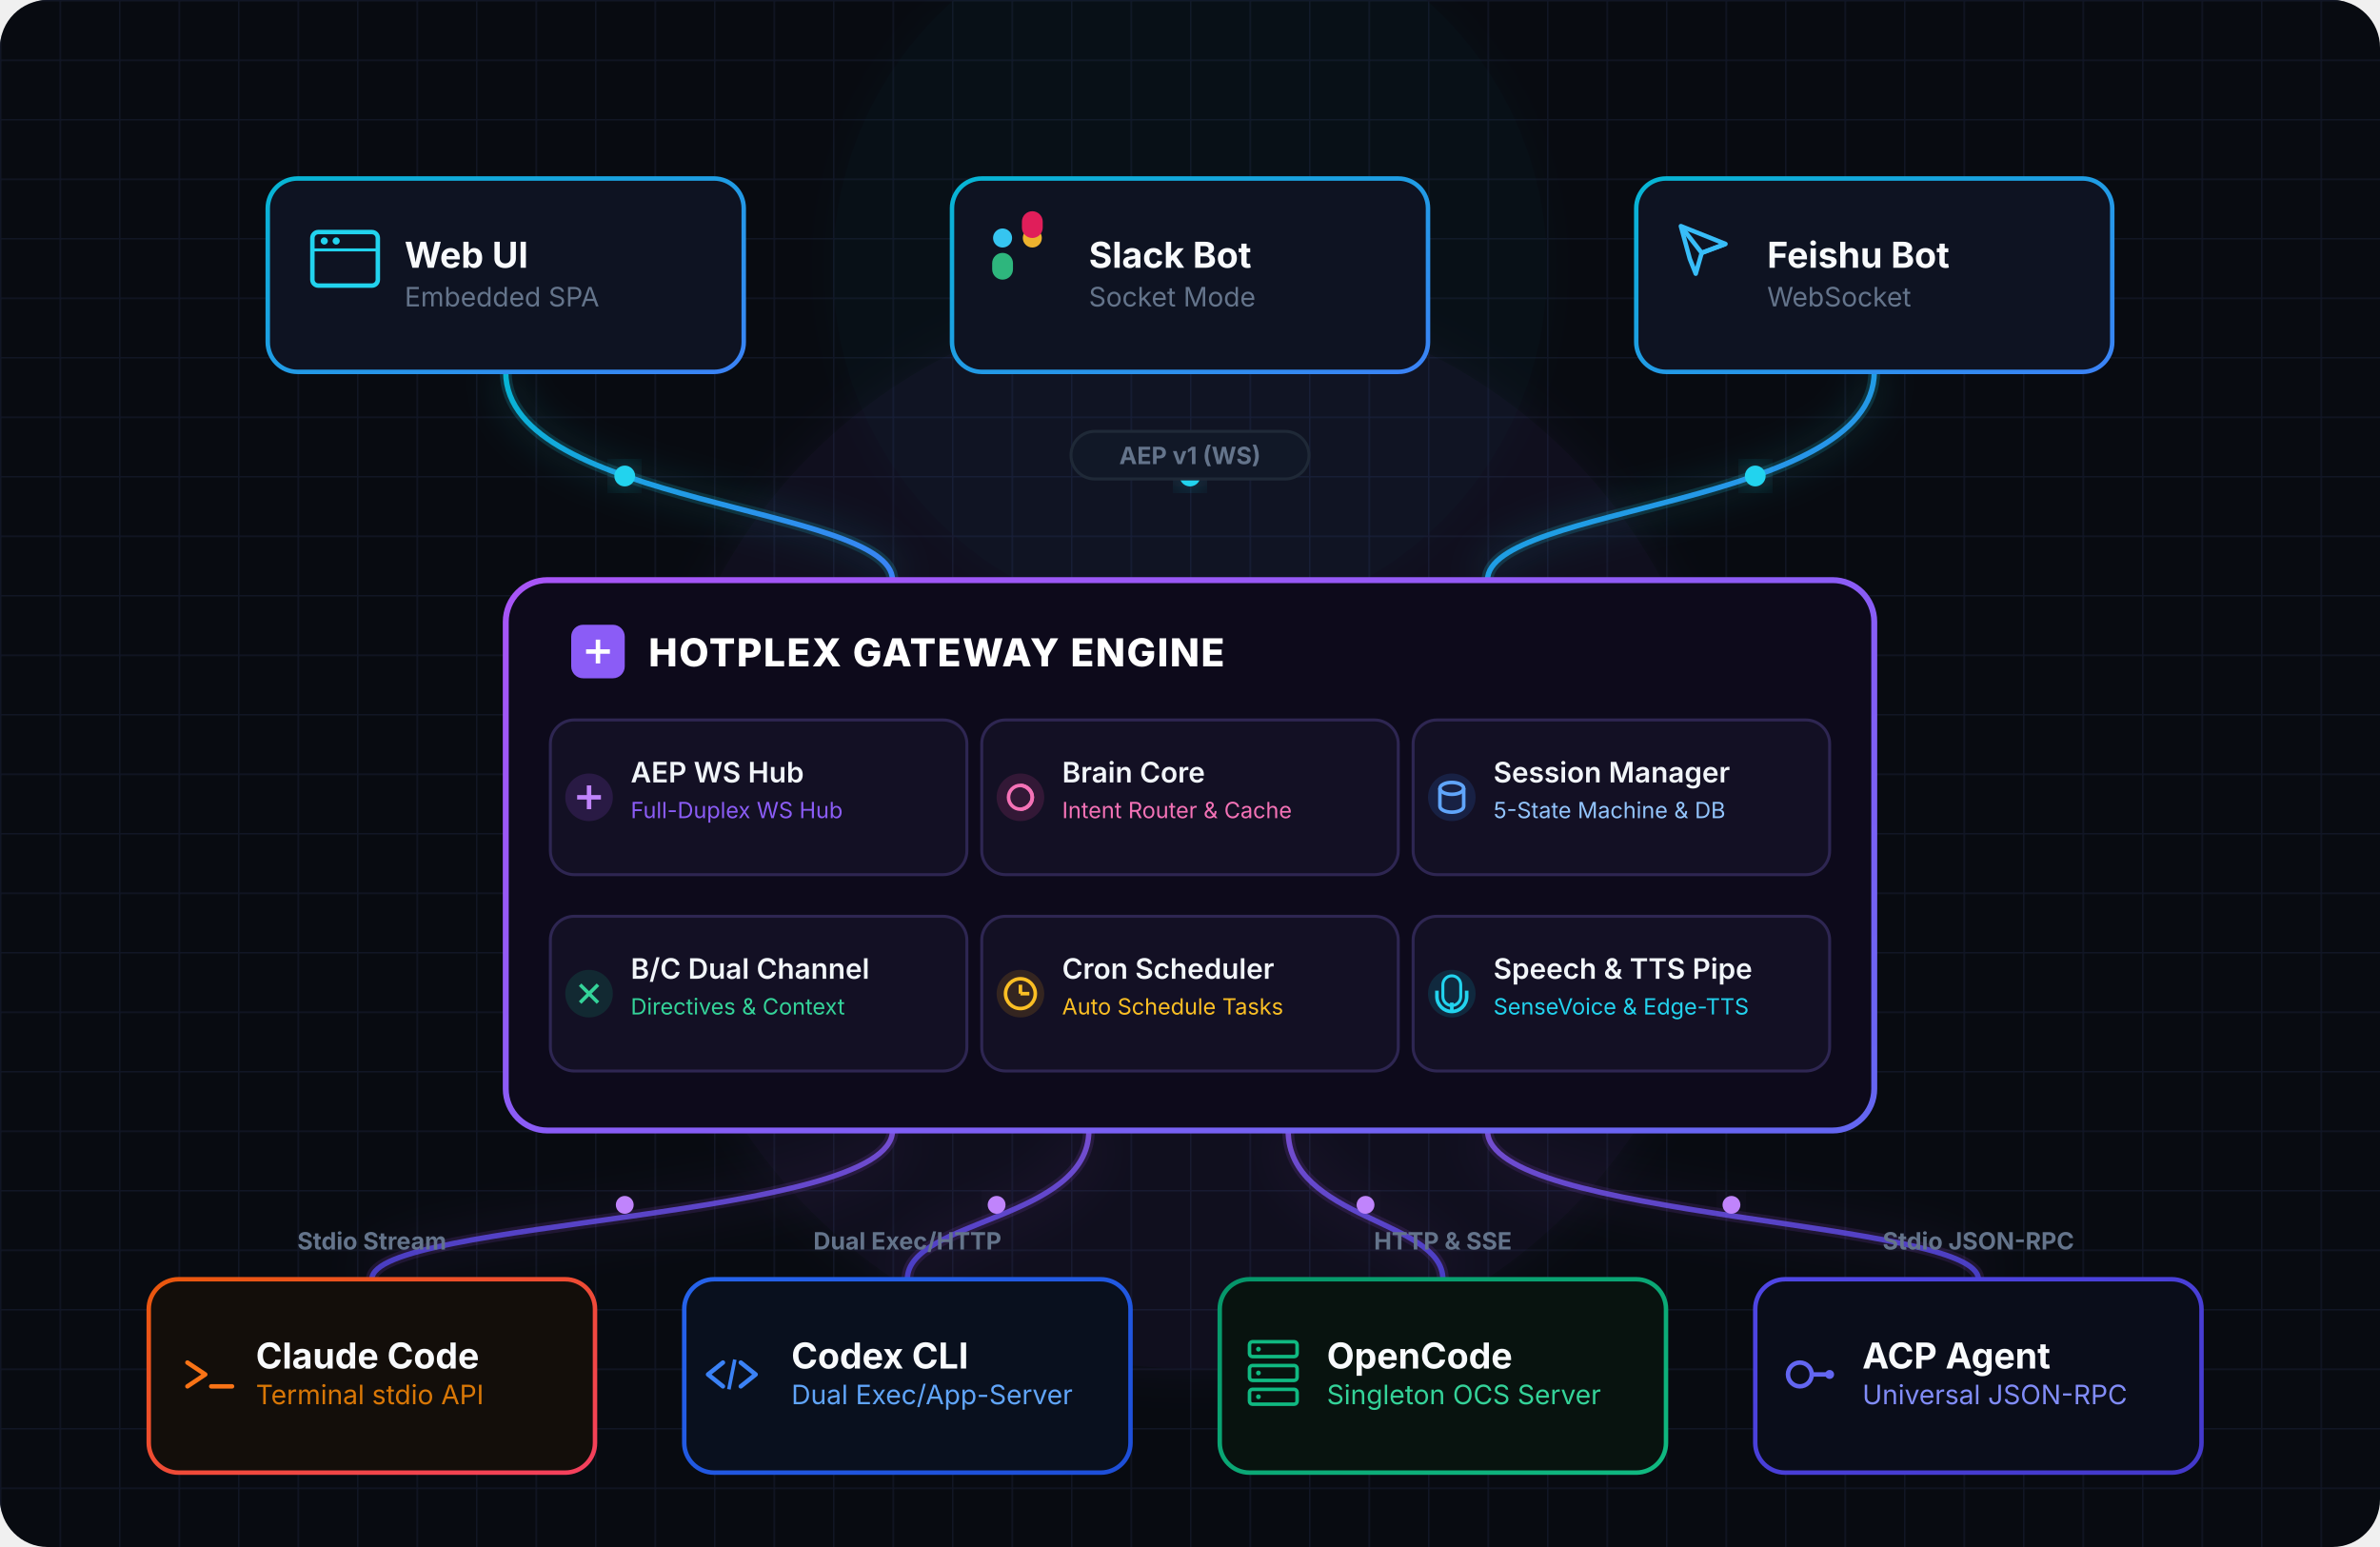
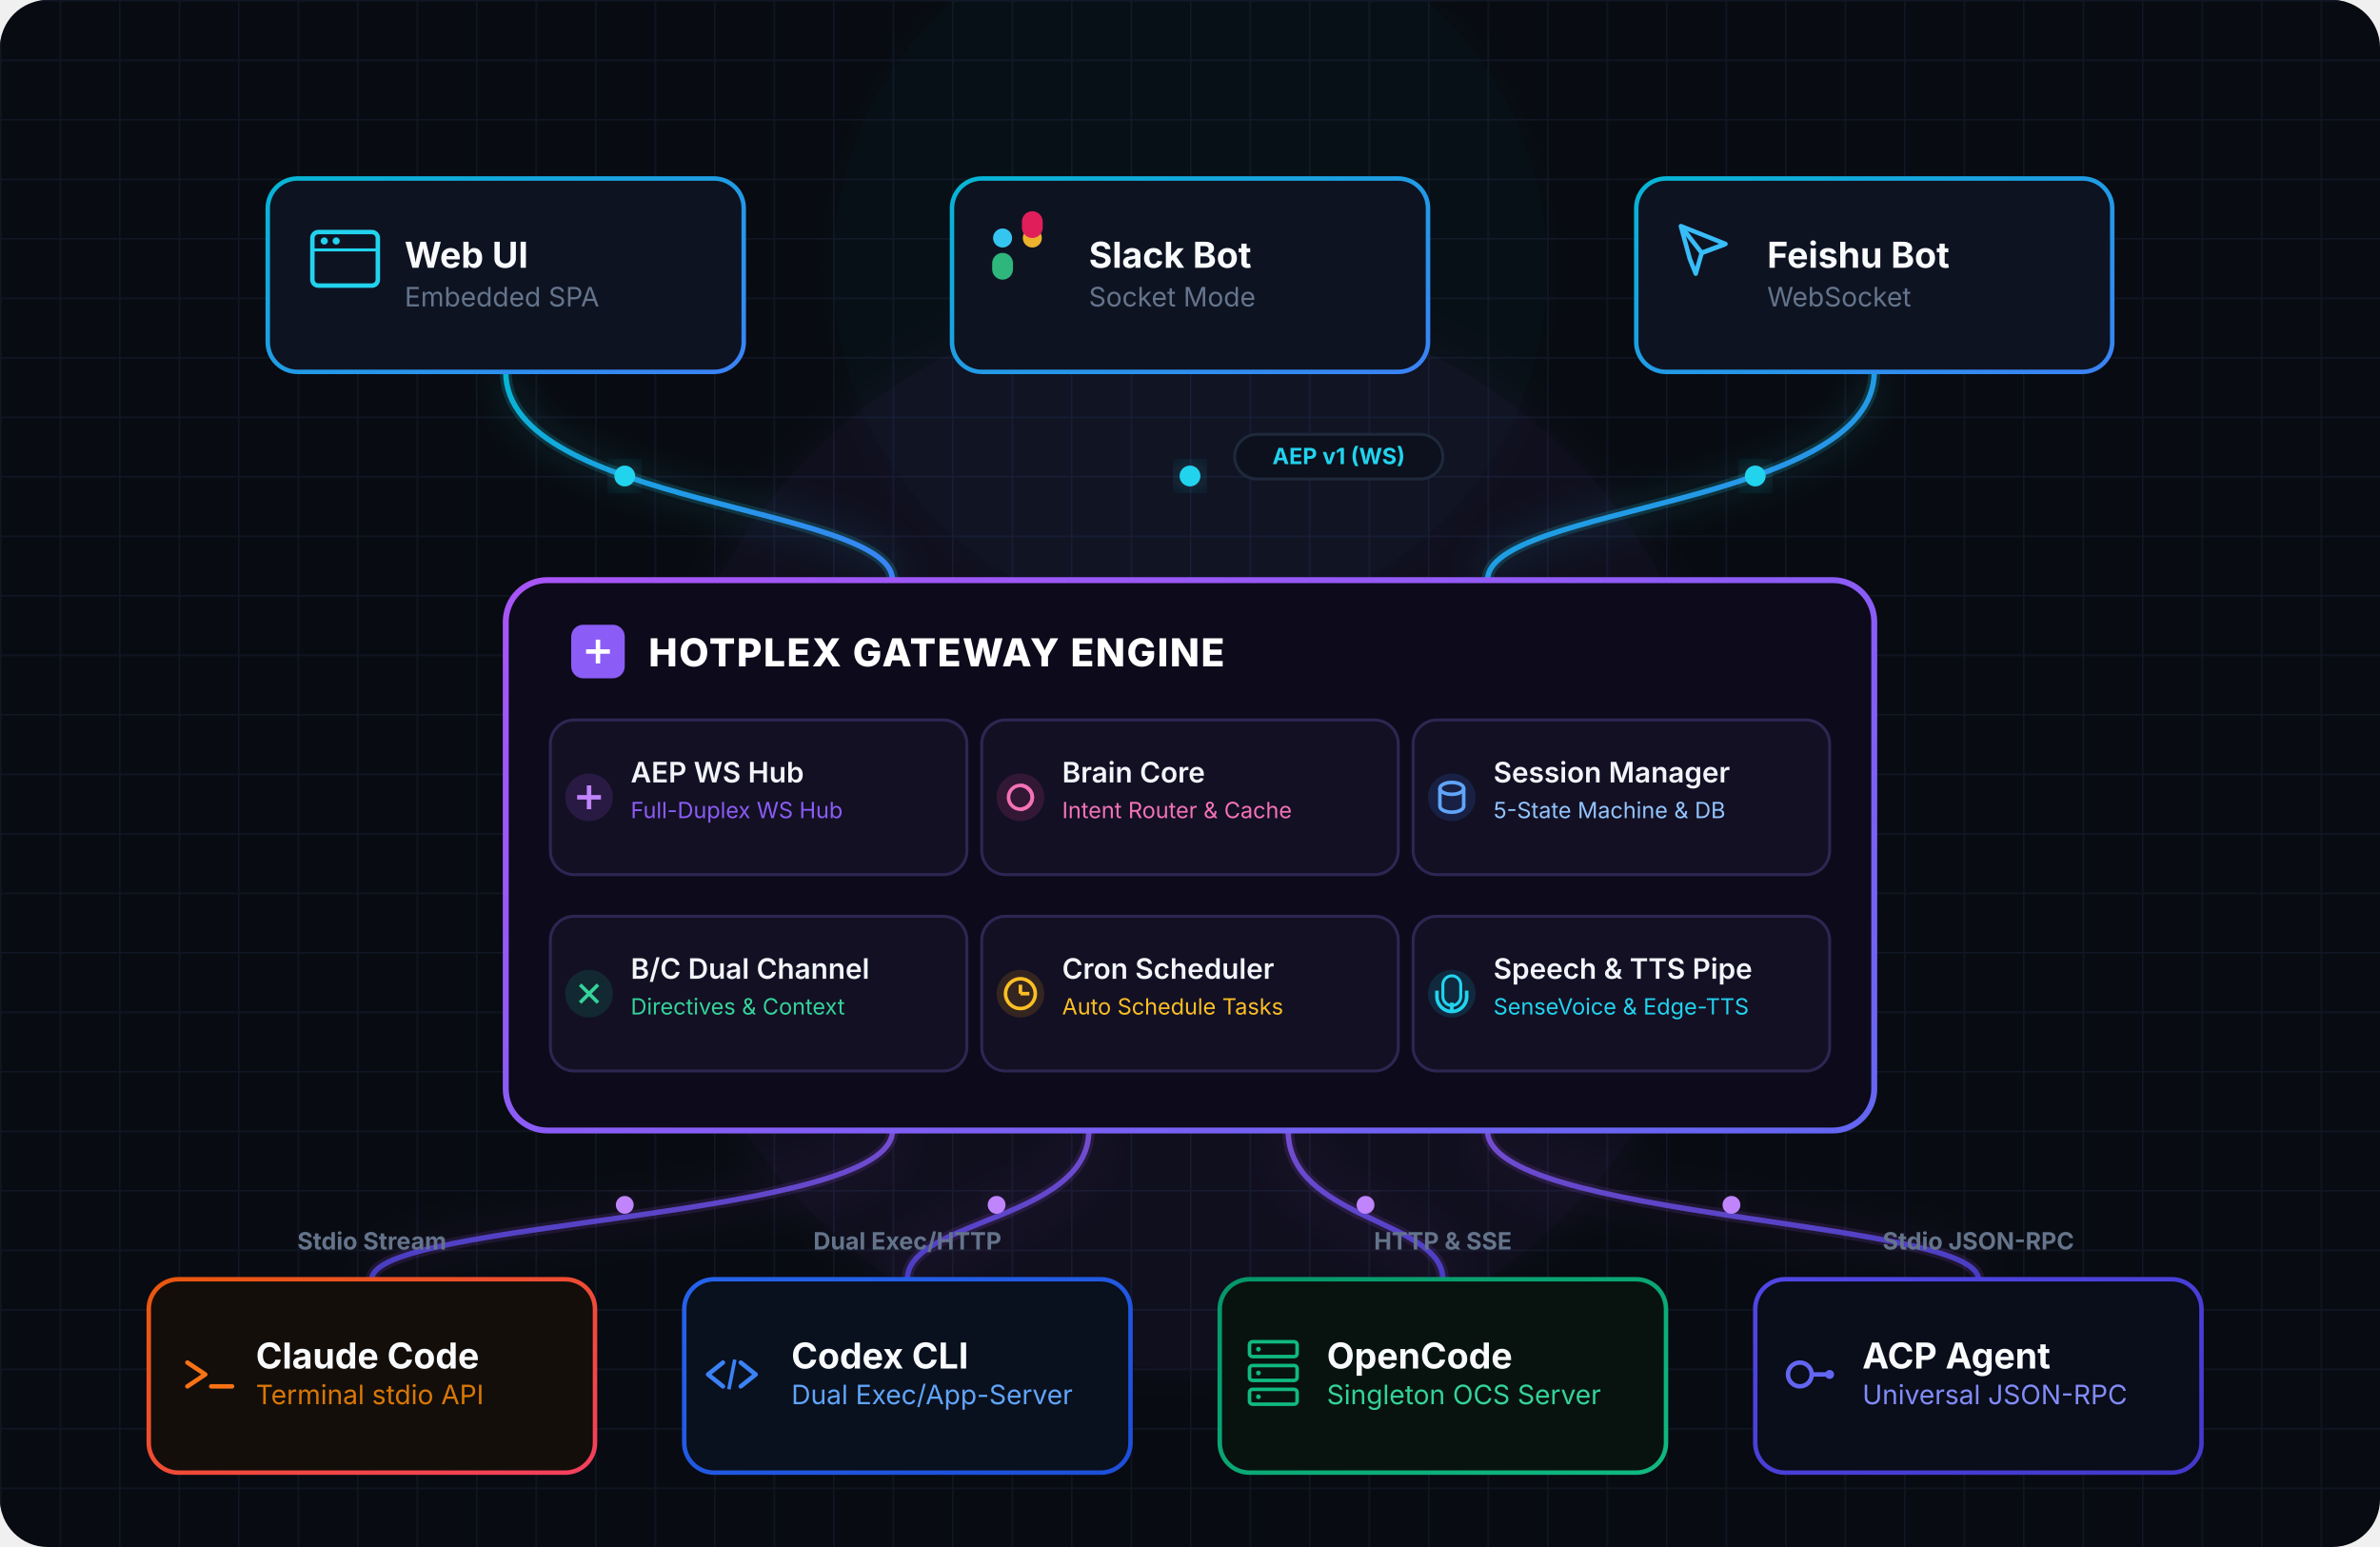
<svg xmlns="http://www.w3.org/2000/svg" width="800" height="520" viewBox="0 0 800 520" fill="none">
  <defs>
    <pattern id="grid" width="20" height="20" patternUnits="userSpaceOnUse">
      <path d="M 20 0 L 0 0 0 20" fill="none" stroke="#111625" stroke-width="1" />
    </pattern>
    <filter id="glow-cyan" x="-30%" y="-30%" width="160%" height="160%">
      <feGaussianBlur stdDeviation="6" result="blur" />
      <feComposite in="SourceGraphic" in2="blur" operator="over" />
    </filter>
    <filter id="glow-purple" x="-30%" y="-30%" width="160%" height="160%">
      <feGaussianBlur stdDeviation="8" result="blur" />
      <feComposite in="SourceGraphic" in2="blur" operator="over" />
    </filter>
    <linearGradient id="grad-client" x1="0%" y1="0%" x2="100%" y2="100%">
      <stop offset="0%" stop-color="#06b6d4" />
      <stop offset="100%" stop-color="#3b82f6" />
    </linearGradient>
    <linearGradient id="grad-gateway" x1="0%" y1="0%" x2="100%" y2="100%">
      <stop offset="0%" stop-color="#a855f7" />
      <stop offset="50%" stop-color="#8b5cf6" />
      <stop offset="100%" stop-color="#6366f1" />
    </linearGradient>
    <linearGradient id="grad-claude" x1="0%" y1="0%" x2="100%" y2="100%">
      <stop offset="0%" stop-color="#ea580c" />
      <stop offset="100%" stop-color="#f43f5e" />
    </linearGradient>
    <linearGradient id="grad-codex" x1="0%" y1="0%" x2="100%" y2="100%">
      <stop offset="0%" stop-color="#2563eb" />
      <stop offset="100%" stop-color="#1d4ed8" />
    </linearGradient>
    <linearGradient id="grad-opencode" x1="0%" y1="0%" x2="100%" y2="100%">
      <stop offset="0%" stop-color="#059669" />
      <stop offset="100%" stop-color="#10b981" />
    </linearGradient>
    <linearGradient id="grad-acp" x1="0%" y1="0%" x2="100%" y2="100%">
      <stop offset="0%" stop-color="#4f46e5" />
      <stop offset="100%" stop-color="#4338ca" />
    </linearGradient>
    <linearGradient id="grad-line-cyan" x1="0%" y1="0%" x2="0%" y2="100%">
      <stop offset="0%" stop-color="#06b6d4" stop-opacity="0.8" />
      <stop offset="100%" stop-color="#8b5cf6" stop-opacity="0.8" />
    </linearGradient>
    <linearGradient id="grad-line-purple" x1="0%" y1="0%" x2="0%" y2="100%">
      <stop offset="0%" stop-color="#8b5cf6" stop-opacity="0.8" />
      <stop offset="100%" stop-color="#4f46e5" stop-opacity="0.8" />
    </linearGradient>
  </defs>
  <rect width="800" height="520" fill="#080b11" rx="16" />
  <rect width="800" height="520" fill="url(#grid)" rx="16" />
  <circle cx="400" cy="280" r="180" fill="#8b5cf6" opacity="0.06" filter="url(#glow-purple)" />
  <circle cx="400" cy="90" r="120" fill="#06b6d4" opacity="0.03" filter="url(#glow-cyan)" />
  <path d="M 170 125 C 170 170, 300 170, 300 195" fill="none" stroke="#22d3ee" stroke-width="4" opacity="0.2" filter="url(#glow-cyan)" />
  <path d="M 400 125 L 400 195" fill="none" stroke="#22d3ee" stroke-width="4" opacity="0.2" filter="url(#glow-cyan)" />
  <path d="M 630 125 C 630 170, 500 170, 500 195" fill="none" stroke="#22d3ee" stroke-width="4" opacity="0.2" filter="url(#glow-cyan)" />
  <path d="M 170 125 C 170 170, 300 170, 300 195" fill="none" stroke="url(#grad-client)" stroke-width="1.8" />
  <path d="M 400 125 L 400 195" fill="none" stroke="url(#grad-client)" stroke-width="1.8" />
  <path d="M 630 125 C 630 170, 500 170, 500 195" fill="none" stroke="url(#grad-client)" stroke-width="1.8" />
  <path d="M 300 380 C 300 410, 125 410, 125 430" fill="none" stroke="#a855f7" stroke-width="4" opacity="0.15" filter="url(#glow-purple)" />
  <path d="M 366 380 C 366 410, 305 410, 305 430" fill="none" stroke="#a855f7" stroke-width="4" opacity="0.15" filter="url(#glow-purple)" />
  <path d="M 433 380 C 433 410, 485 410, 485 430" fill="none" stroke="#a855f7" stroke-width="4" opacity="0.15" filter="url(#glow-purple)" />
  <path d="M 500 380 C 500 410, 665 410, 665 430" fill="none" stroke="#a855f7" stroke-width="4" opacity="0.15" filter="url(#glow-purple)" />
  <path d="M 300 380 C 300 410, 125 410, 125 430" fill="none" stroke="url(#grad-line-purple)" stroke-width="1.8" />
  <path d="M 366 380 C 366 410, 305 410, 305 430" fill="none" stroke="url(#grad-line-purple)" stroke-width="1.8" />
  <path d="M 433 380 C 433 410, 485 410, 485 430" fill="none" stroke="url(#grad-line-purple)" stroke-width="1.8" />
  <path d="M 500 380 C 500 410, 665 410, 665 430" fill="none" stroke="url(#grad-line-purple)" stroke-width="1.8" />
  <circle cx="210" cy="160" r="3.5" fill="#22d3ee" filter="url(#glow-cyan)" />
  <circle cx="400" cy="160" r="3.5" fill="#22d3ee" filter="url(#glow-cyan)" />
  <circle cx="590" cy="160" r="3.5" fill="#22d3ee" filter="url(#glow-cyan)" />
  <circle cx="210" cy="405" r="3" fill="#c084fc" filter="url(#glow-purple)" />
  <circle cx="335" cy="405" r="3" fill="#c084fc" filter="url(#glow-purple)" />
  <circle cx="459" cy="405" r="3" fill="#c084fc" filter="url(#glow-purple)" />
  <circle cx="582" cy="405" r="3" fill="#c084fc" filter="url(#glow-purple)" />
-   <rect x="360" y="145" width="80" height="16" rx="8" fill="#111827" stroke="#1f2937" stroke-width="1" />
-   <text x="400" y="156" fill="#64748b" font-size="8" font-family="system-ui, -apple-system, sans-serif" font-weight="700" text-anchor="middle">AEP v1 (WS)</text>
+   <rect x="415" y="146" width="70" height="15" rx="7.5" fill="#0c111d" stroke="#1e293b" stroke-width="1" />
+   <text x="450" y="156" fill="#22d3ee" font-size="7.5" font-family="system-ui, -apple-system, sans-serif" font-weight="700" text-anchor="middle">AEP v1 (WS)</text>
  <g id="client-web">
    <rect x="90" y="60" width="160" height="65" rx="10" fill="#0e1322" stroke="url(#grad-client)" stroke-width="1.5" />
    <rect x="105" y="78" width="22" height="18" rx="2" fill="none" stroke="#22d3ee" stroke-width="1.5" />
    <line x1="105" y1="84" x2="127" y2="84" stroke="#22d3ee" stroke-width="1" />
    <circle cx="109" cy="81" r="1.2" fill="#22d3ee" />
    <circle cx="113" cy="81" r="1.2" fill="#22d3ee" />
    <text x="136" y="90" fill="#f8fafc" font-size="12" font-family="system-ui, -apple-system, sans-serif" font-weight="700">Web UI</text>
    <text x="136" y="103" fill="#64748b" font-size="9" font-family="system-ui, -apple-system, sans-serif">Embedded SPA</text>
  </g>
  <g id="client-slack">
    <rect x="320" y="60" width="160" height="65" rx="10" fill="#0e1322" stroke="url(#grad-client)" stroke-width="1.5" />
    <circle cx="337" cy="80" r="3.2" fill="#36c5f0" />
    <rect x="333.5" y="85" width="7" height="9" rx="3.5" fill="#2eb67d" />
    <circle cx="347" cy="80" r="3.2" fill="#ecb22e" />
    <rect x="343.5" y="71" width="7" height="9" rx="3.5" fill="#e01e5a" />
    <text x="366" y="90" fill="#f8fafc" font-size="12" font-family="system-ui, -apple-system, sans-serif" font-weight="700">Slack Bot</text>
    <text x="366" y="103" fill="#64748b" font-size="9" font-family="system-ui, -apple-system, sans-serif">Socket Mode</text>
  </g>
  <g id="client-feishu">
    <rect x="550" y="60" width="160" height="65" rx="10" fill="#0e1322" stroke="url(#grad-client)" stroke-width="1.5" />
    <path d="M565,76 L580,82 L572,85 L570,92 L568,87 Z" fill="none" stroke="#38bdf8" stroke-width="1.5" stroke-linejoin="round" stroke-linecap="round" />
    <path d="M565,76 L572,85 L580,82" fill="none" stroke="#38bdf8" stroke-width="1.5" stroke-linejoin="round" />
    <text x="594" y="90" fill="#f8fafc" font-size="12" font-family="system-ui, -apple-system, sans-serif" font-weight="700">Feishu Bot</text>
    <text x="594" y="103" fill="#64748b" font-size="9" font-family="system-ui, -apple-system, sans-serif">WebSocket</text>
  </g>
  <g id="gateway-core">
    <rect x="170" y="195" width="460" height="185" rx="14" fill="#0d0a1b" stroke="url(#grad-gateway)" stroke-width="2" />
    <g transform="translate(192, 210)">
      <rect width="18" height="18" rx="4" fill="#8b5cf6" />
      <path d="M 5 9 L 13 9 M 9 5 L 9 13" stroke="#ffffff" stroke-width="1.5" />
      <text x="26" y="14" fill="#ffffff" font-size="13" font-family="system-ui, -apple-system, sans-serif" font-weight="800" letter-spacing="0.5">HOTPLEX GATEWAY ENGINE</text>
    </g>
    <rect x="185" y="242" width="140" height="52" rx="8" fill="#131024" stroke="#2e2652" stroke-width="1" />
    <circle cx="198" cy="268" r="8" fill="#a855f7" fill-opacity="0.15" />
    <path d="M194,268 L202,268 M198,264 L198,272" stroke="#c084fc" stroke-width="1.5" />
    <text x="212" y="263" fill="#f1f5f9" font-size="9.5" font-family="system-ui, -apple-system, sans-serif" font-weight="600">AEP WS Hub</text>
    <text x="212" y="275" fill="#8b5cf6" font-size="7.5" font-family="system-ui, -apple-system, sans-serif">Full-Duplex WS Hub</text>
    <rect x="330" y="242" width="140" height="52" rx="8" fill="#131024" stroke="#2e2652" stroke-width="1" />
    <circle cx="343" cy="268" r="8" fill="#ec4899" fill-opacity="0.15" />
    <circle cx="343" cy="268" r="4" stroke="#f472b6" stroke-width="1.2" fill="none" />
    <path d="M 343 264 C 345 264, 347 266, 347 268 C 347 270, 345 272, 343 272" stroke="#f472b6" stroke-width="1.2" fill="none" />
    <text x="357" y="263" fill="#f1f5f9" font-size="9.5" font-family="system-ui, -apple-system, sans-serif" font-weight="600">Brain Core</text>
    <text x="357" y="275" fill="#f472b6" font-size="7.5" font-family="system-ui, -apple-system, sans-serif">Intent Router &amp; Cache</text>
    <rect x="475" y="242" width="140" height="52" rx="8" fill="#131024" stroke="#2e2652" stroke-width="1" />
    <circle cx="488" cy="268" r="8" fill="#3b82f6" fill-opacity="0.15" />
    <ellipse cx="488" cy="265" rx="4" ry="2" fill="none" stroke="#60a5fa" stroke-width="1.2" />
    <path d="M484,265 L484,271 A4,2 0 0,0 492,271 L492,265" stroke="#60a5fa" stroke-width="1.2" fill="none" />
    <text x="502" y="263" fill="#f1f5f9" font-size="9.5" font-family="system-ui, -apple-system, sans-serif" font-weight="600">Session Manager</text>
    <text x="502" y="275" fill="#93c5fd" font-size="7.5" font-family="system-ui, -apple-system, sans-serif">5-State Machine &amp; DB</text>
    <rect x="185" y="308" width="140" height="52" rx="8" fill="#131024" stroke="#2e2652" stroke-width="1" />
    <circle cx="198" cy="334" r="8" fill="#10b981" fill-opacity="0.15" />
    <path d="M195,331 L201,337 M201,331 L195,337" stroke="#34d399" stroke-width="1.2" />
    <text x="212" y="329" fill="#f1f5f9" font-size="9.5" font-family="system-ui, -apple-system, sans-serif" font-weight="600">B/C Dual Channel</text>
    <text x="212" y="341" fill="#34d399" font-size="7.5" font-family="system-ui, -apple-system, sans-serif">Directives &amp; Context</text>
    <rect x="330" y="308" width="140" height="52" rx="8" fill="#131024" stroke="#2e2652" stroke-width="1" />
    <circle cx="343" cy="334" r="8" fill="#f59e0b" fill-opacity="0.15" />
    <circle cx="343" cy="334" r="5" stroke="#fbbf24" stroke-width="1.2" fill="none" />
    <line x1="343" y1="331" x2="343" y2="334" stroke="#fbbf24" stroke-width="1.2" />
    <line x1="343" y1="334" x2="346" y2="334" stroke="#fbbf24" stroke-width="1.2" />
    <text x="357" y="329" fill="#f1f5f9" font-size="9.5" font-family="system-ui, -apple-system, sans-serif" font-weight="600">Cron Scheduler</text>
    <text x="357" y="341" fill="#fbbf24" font-size="7.5" font-family="system-ui, -apple-system, sans-serif">Auto Schedule Tasks</text>
    <rect x="475" y="308" width="140" height="52" rx="8" fill="#131024" stroke="#2e2652" stroke-width="1" />
    <circle cx="488" cy="334" r="8" fill="#06b6d4" fill-opacity="0.15" />
    <path d="M485,331 A2,2 0 0,1 491,331 L491,335 A2,2 0 0,1 485,335 Z" stroke="#22d3ee" stroke-width="1" fill="none" />
    <path d="M483,333 L483,335 A5,5 0 0,0 493,335 L493,333" stroke="#22d3ee" stroke-width="1.2" fill="none" />
    <line x1="488" y1="337" x2="488" y2="340" stroke="#22d3ee" stroke-width="1.2" />
    <text x="502" y="329" fill="#f1f5f9" font-size="9.5" font-family="system-ui, -apple-system, sans-serif" font-weight="600">Speech &amp; TTS Pipe</text>
    <text x="502" y="341" fill="#22d3ee" font-size="7.5" font-family="system-ui, -apple-system, sans-serif">SenseVoice &amp; Edge-TTS</text>
  </g>
  <g id="worker-claude">
    <rect x="50" y="430" width="150" height="65" rx="10" fill="#130e0a" stroke="url(#grad-claude)" stroke-width="1.5" />
    <path d="M63,458 L69,462 L63,466" stroke="#f97316" stroke-width="1.5" fill="none" stroke-linecap="round" stroke-linejoin="round" />
    <line x1="71" y1="466" x2="78" y2="466" stroke="#f97316" stroke-width="1.5" stroke-linecap="round" />
    <text x="86" y="460" fill="#f8fafc" font-size="12" font-family="system-ui, -apple-system, sans-serif" font-weight="700">Claude Code</text>
    <text x="86" y="472" fill="#d97706" font-size="9" font-family="system-ui, -apple-system, sans-serif">Terminal stdio API</text>
    <text x="125" y="420" fill="#64748b" font-size="8" font-family="system-ui, -apple-system, sans-serif" font-weight="700" text-anchor="middle">Stdio Stream</text>
  </g>
  <g id="worker-codex">
    <rect x="230" y="430" width="150" height="65" rx="10" fill="#09101e" stroke="url(#grad-codex)" stroke-width="1.5" />
    <path d="M243,458 L238,462 L243,466" stroke="#3b82f6" stroke-width="1.5" fill="none" stroke-linecap="round" stroke-linejoin="round" />
    <path d="M249,458 L254,462 L249,466" stroke="#3b82f6" stroke-width="1.5" fill="none" stroke-linecap="round" stroke-linejoin="round" />
    <line x1="245" y1="467" x2="247" y2="457" stroke="#3b82f6" stroke-width="1.2" />
    <text x="266" y="460" fill="#f8fafc" font-size="12" font-family="system-ui, -apple-system, sans-serif" font-weight="700">Codex CLI</text>
    <text x="266" y="472" fill="#60a5fa" font-size="9" font-family="system-ui, -apple-system, sans-serif">Dual Exec/App-Server</text>
    <text x="305" y="420" fill="#64748b" font-size="8" font-family="system-ui, -apple-system, sans-serif" font-weight="700" text-anchor="middle">Dual Exec/HTTP</text>
  </g>
  <g id="worker-opencode">
    <rect x="410" y="430" width="150" height="65" rx="10" fill="#08130f" stroke="url(#grad-opencode)" stroke-width="1.5" />
    <rect x="420" y="451" width="16" height="5" rx="1" fill="none" stroke="#10b981" stroke-width="1.2" />
    <circle cx="423" cy="453.5" r="0.8" fill="#10b981" />
    <rect x="420" y="459" width="16" height="5" rx="1" fill="none" stroke="#10b981" stroke-width="1.2" />
    <circle cx="423" cy="461.5" r="0.8" fill="#10b981" />
    <rect x="420" y="467" width="16" height="5" rx="1" fill="none" stroke="#10b981" stroke-width="1.2" />
    <circle cx="423" cy="469.5" r="0.8" fill="#10b981" />
    <text x="446" y="460" fill="#f8fafc" font-size="12" font-family="system-ui, -apple-system, sans-serif" font-weight="700">OpenCode</text>
    <text x="446" y="472" fill="#34d399" font-size="9" font-family="system-ui, -apple-system, sans-serif">Singleton OCS Server</text>
    <text x="485" y="420" fill="#64748b" font-size="8" font-family="system-ui, -apple-system, sans-serif" font-weight="700" text-anchor="middle">HTTP &amp; SSE</text>
  </g>
  <g id="worker-acp">
    <rect x="590" y="430" width="150" height="65" rx="10" fill="#0a0d1a" stroke="url(#grad-acp)" stroke-width="1.5" />
    <circle cx="605" cy="462" r="4" fill="none" stroke="#6366f1" stroke-width="1.5" />
    <line x1="609" y1="462" x2="614" y2="462" stroke="#6366f1" stroke-width="1.5" />
    <circle cx="615" cy="462" r="1.5" fill="#6366f1" />
    <text x="626" y="460" fill="#f8fafc" font-size="12" font-family="system-ui, -apple-system, sans-serif" font-weight="700">ACP Agent</text>
    <text x="626" y="472" fill="#818cf8" font-size="9" font-family="system-ui, -apple-system, sans-serif">Universal JSON-RPC</text>
    <text x="665" y="420" fill="#64748b" font-size="8" font-family="system-ui, -apple-system, sans-serif" font-weight="700" text-anchor="middle">Stdio JSON-RPC</text>
  </g>
</svg>
